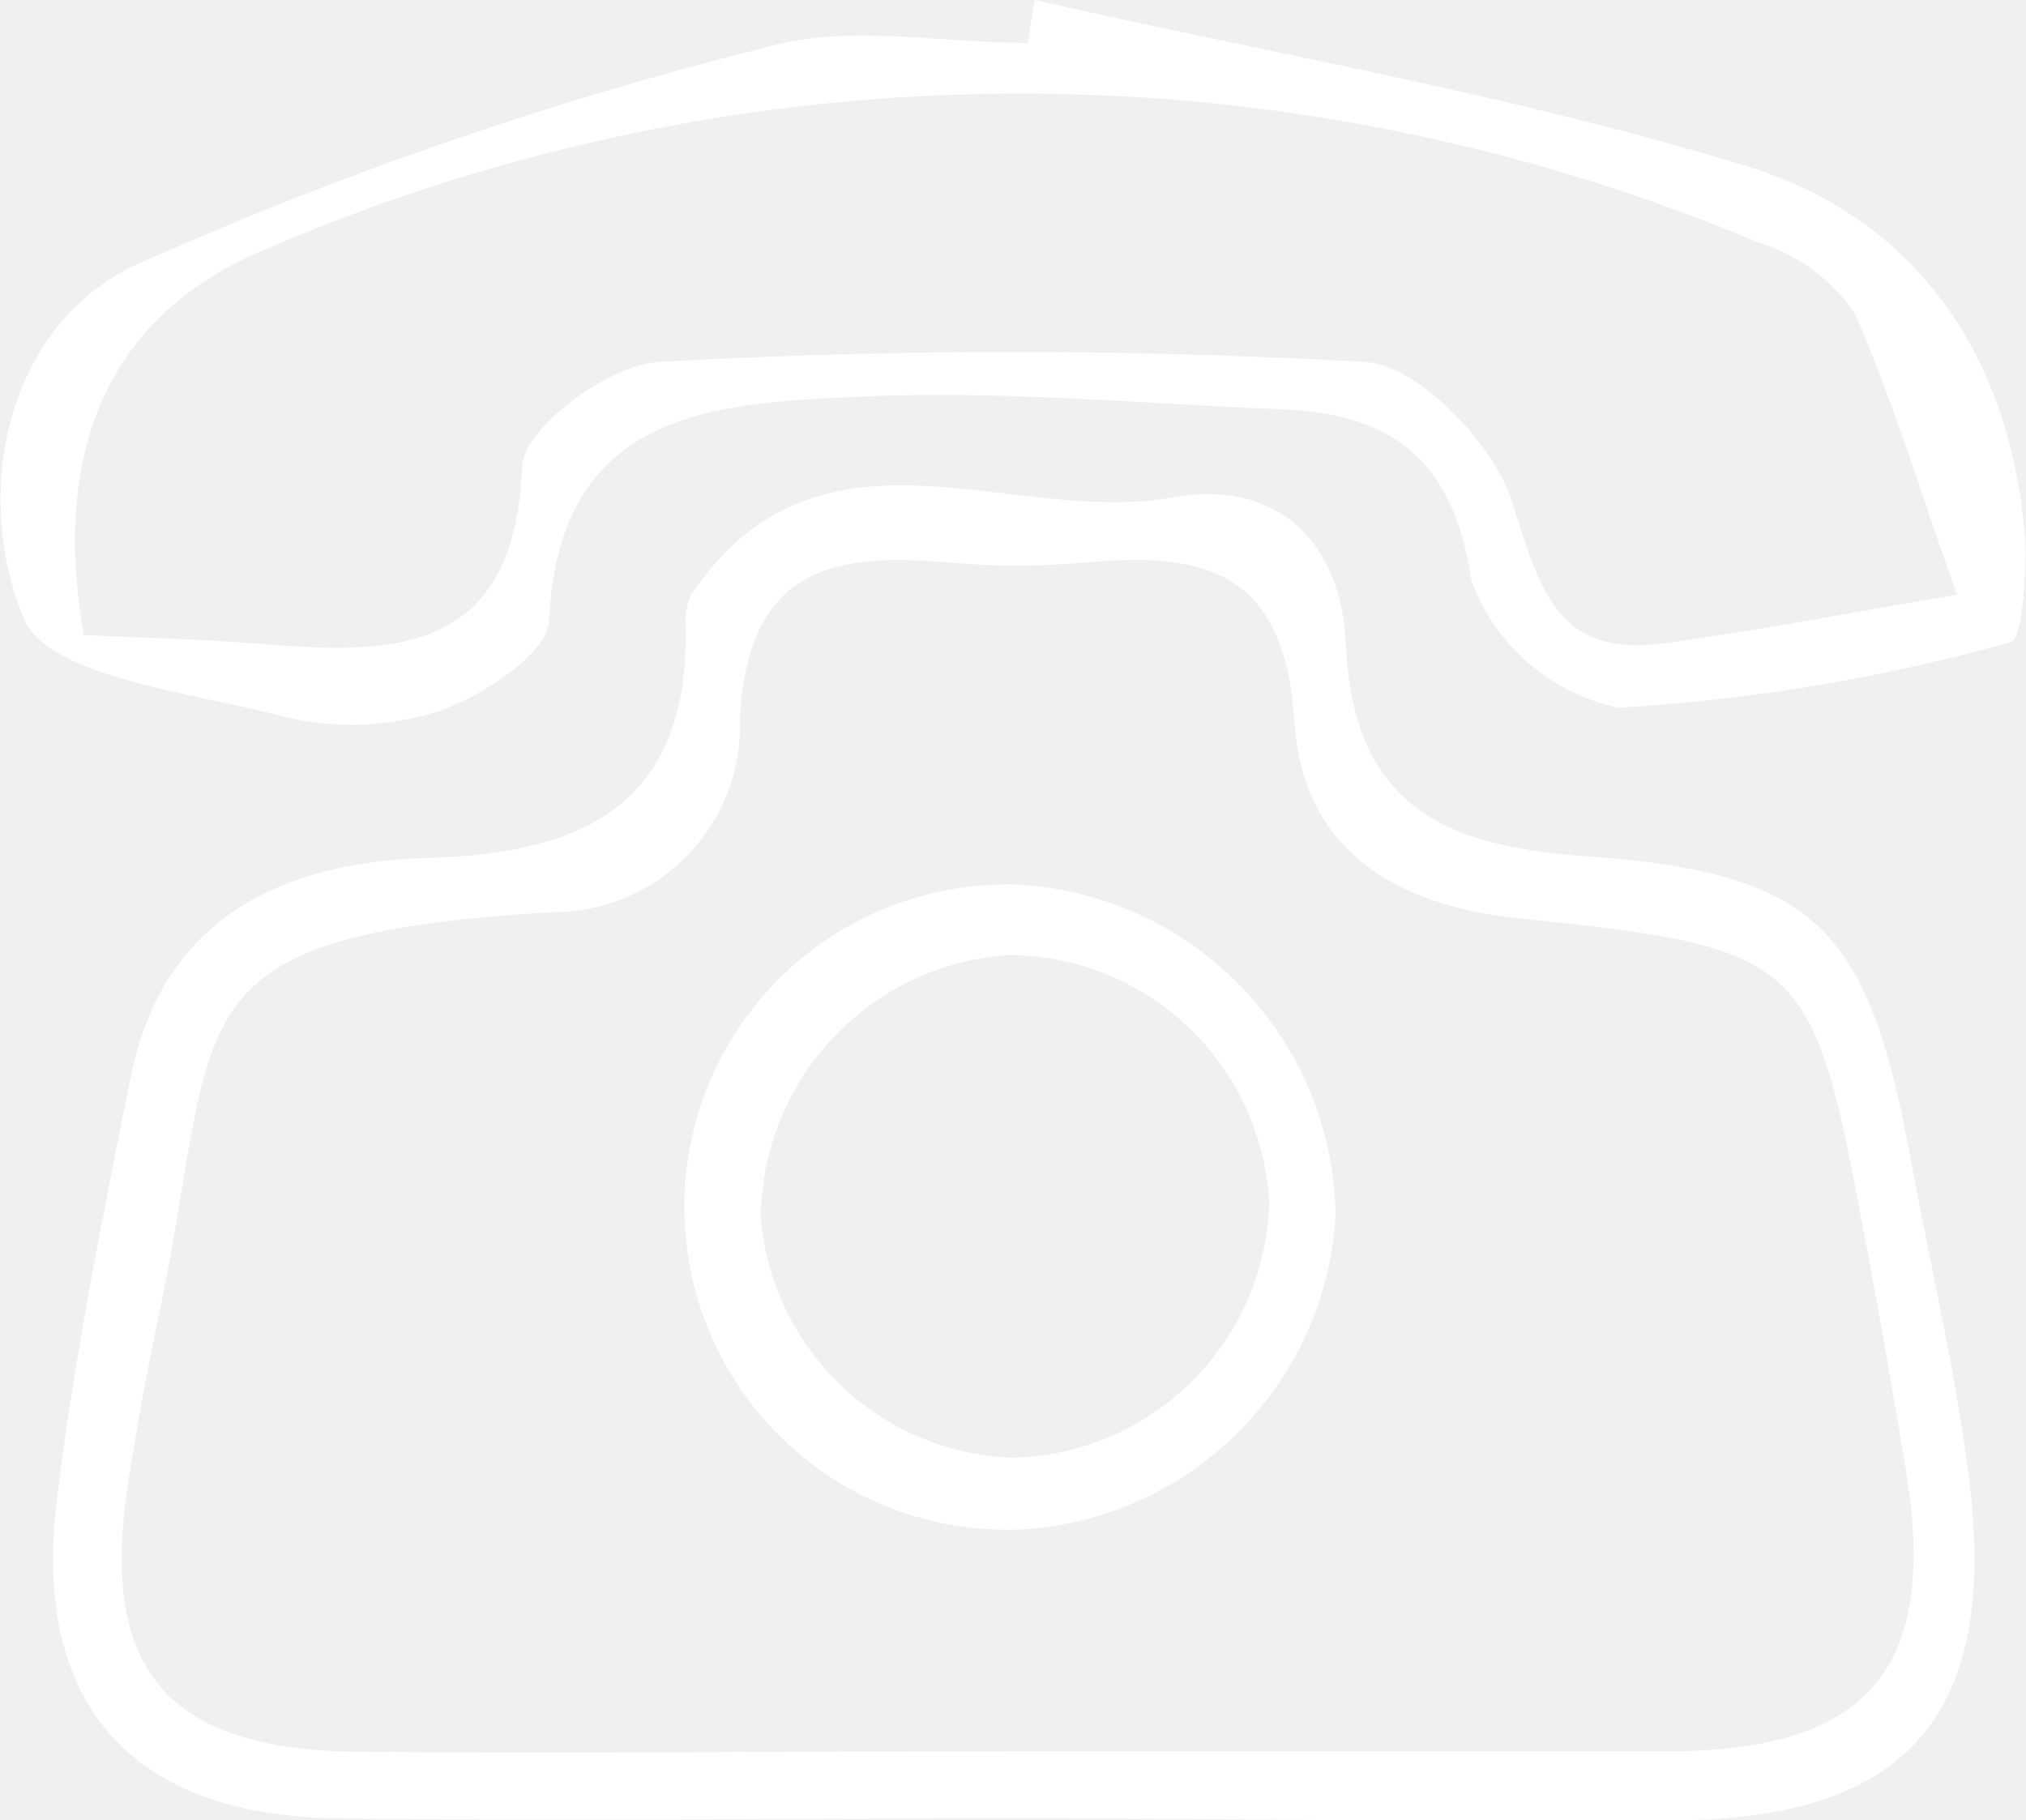
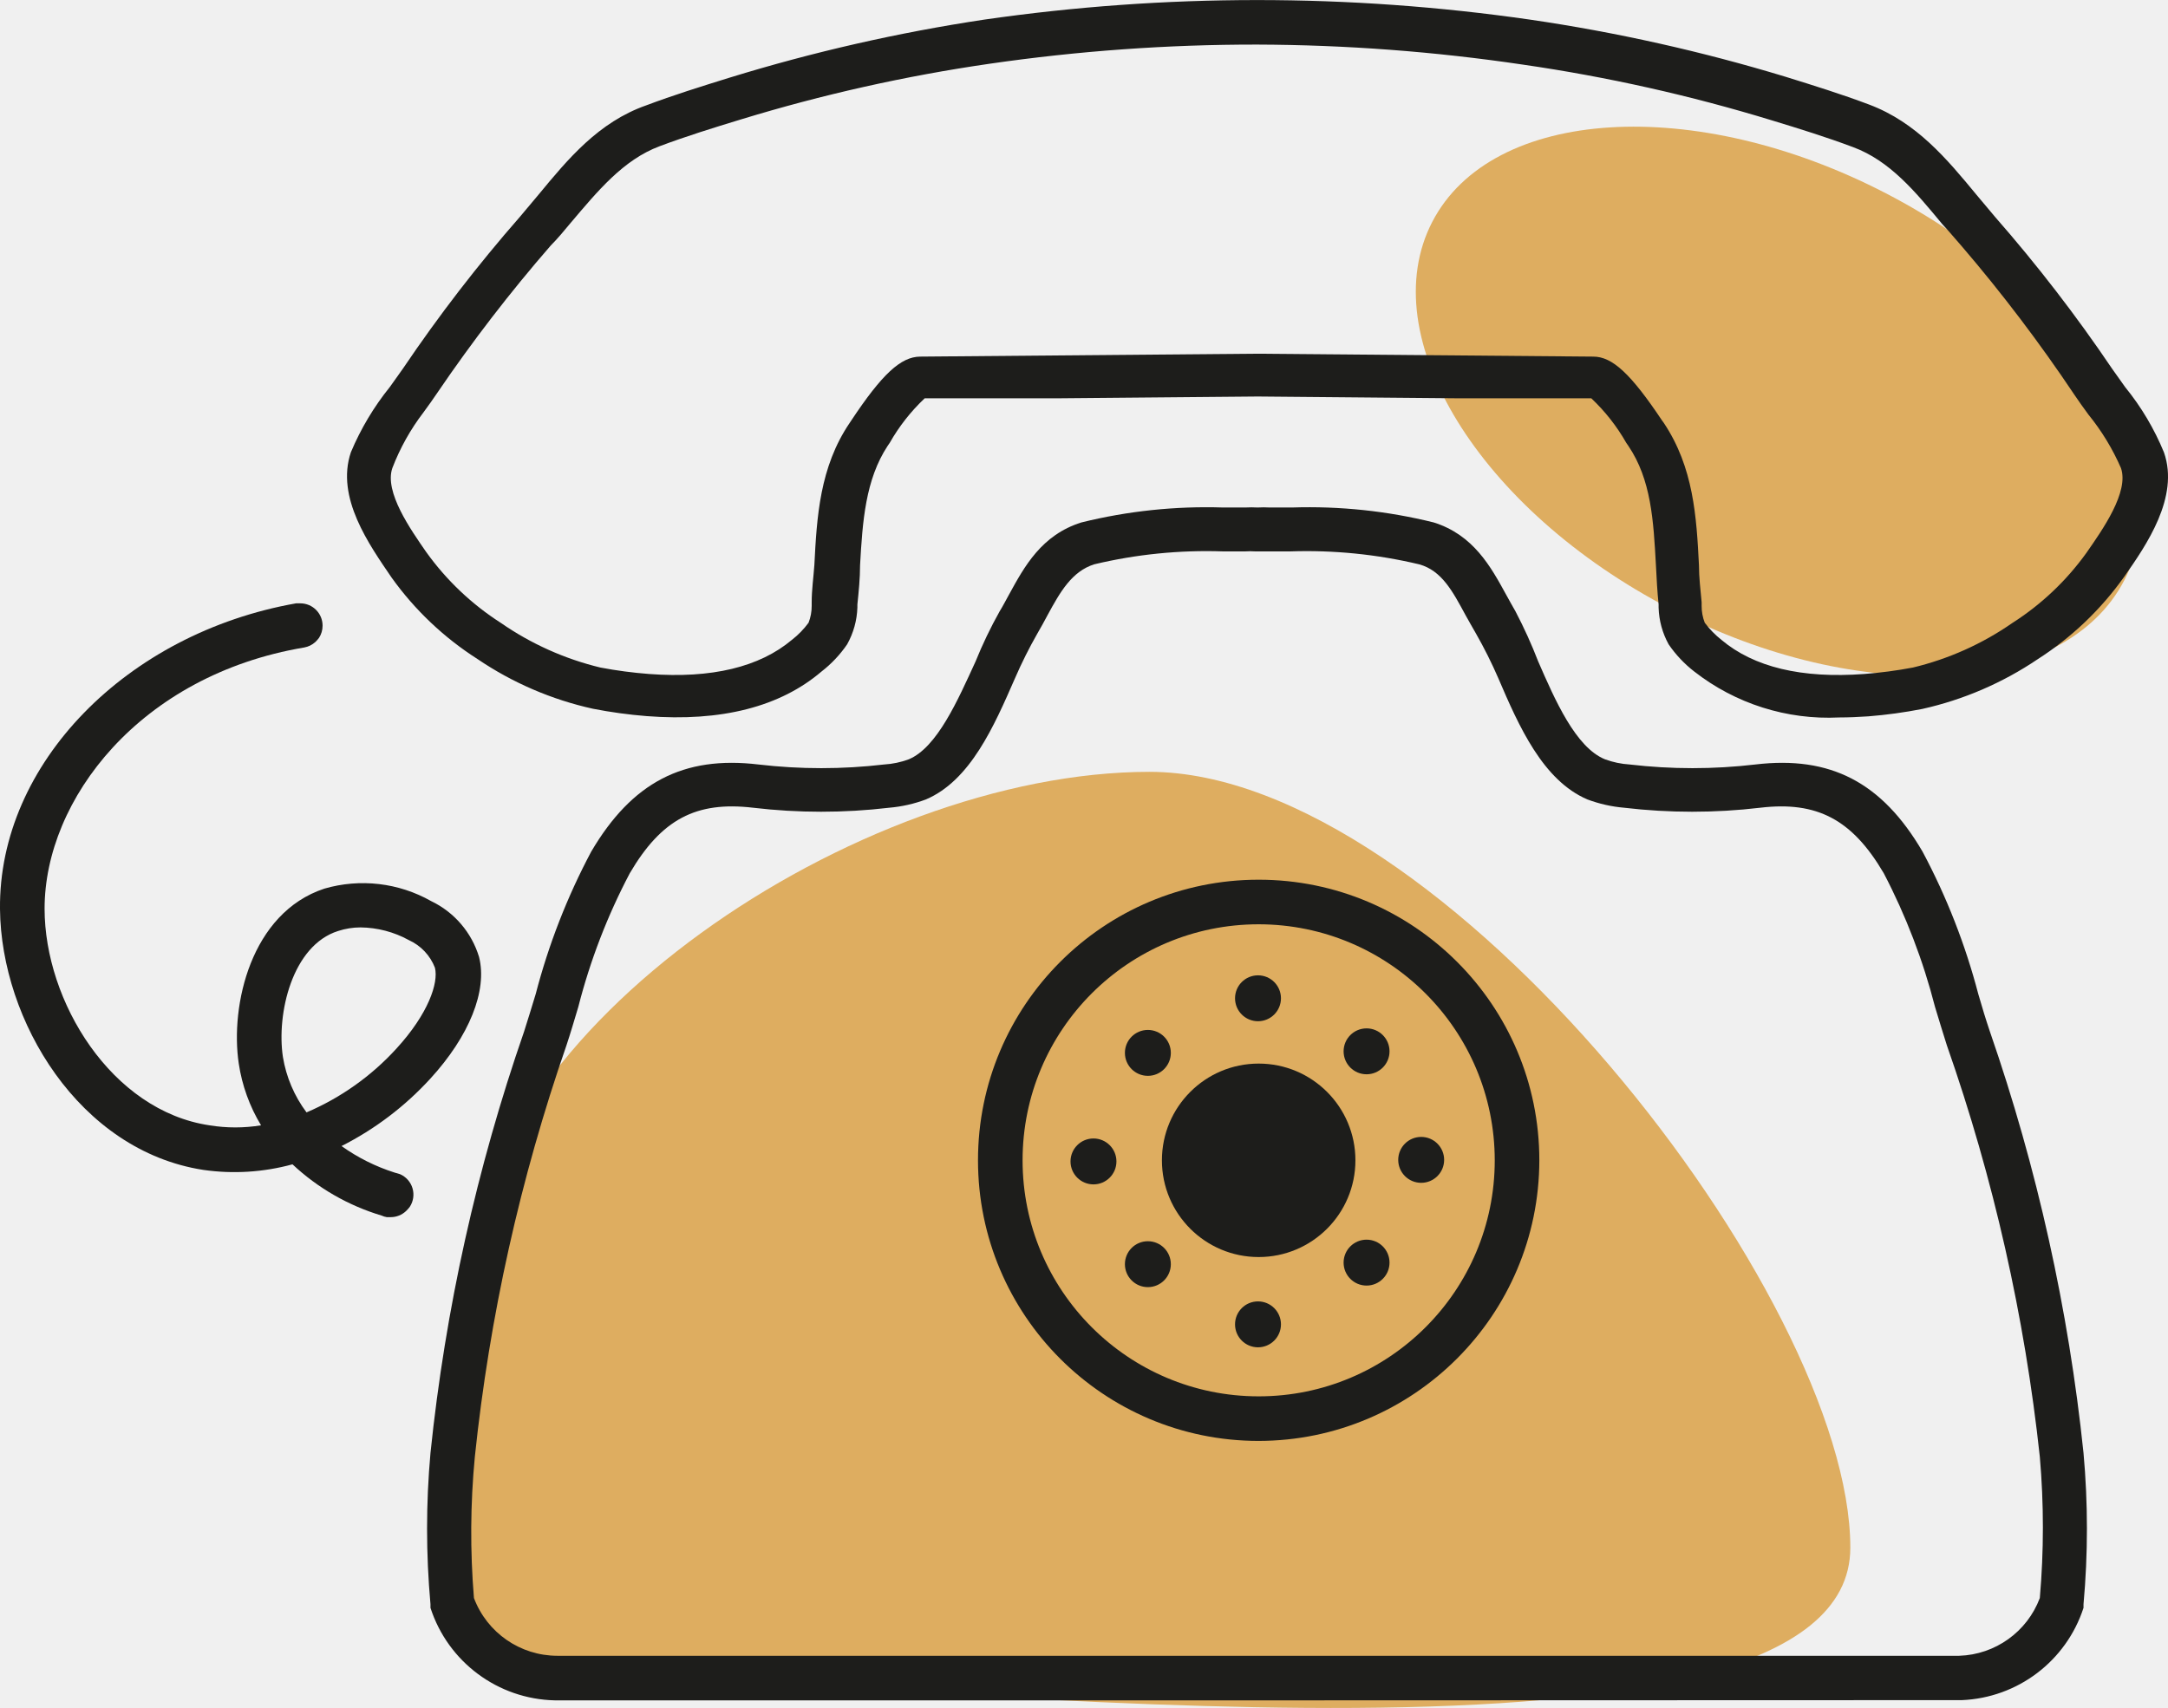
- <svg xmlns="http://www.w3.org/2000/svg" viewBox="0 0 39.62 35.59">
+ <svg xmlns="http://www.w3.org/2000/svg" viewBox="0 0 97.25 76.63">
  <defs>
-     <style>.cls-1{fill:#fff;}</style>
+     <style>.cls-1{fill:#dead60;}.cls-2{fill:#1d1d1b;}</style>
  </defs>
  <g id="Calque_2" data-name="Calque 2">
-     <g id="Desktop">
-       <path class="cls-1" d="M19.86,35.56c-4.44,0-8.89.06-13.33,0C2.6,35.49.66,33.36,1.1,29.45c.33-2.82.9-5.62,1.46-8.4.63-3.13,3-4.19,5.8-4.27,3-.09,5.1-1,5.05-4.48a1.25,1.25,0,0,1,.11-.67c2.49-3.72,6.26-1.33,9.4-1.9,2-.37,3.31.81,3.4,2.88.14,3,1.74,3.93,4.63,4.13,4.63.32,5.59,1.43,6.43,6,.39,2.13.9,4.24,1.15,6.38.5,4.43-1.26,6.43-5.68,6.48S24.19,35.56,19.86,35.56Zm-.05-1.31h0c4.32,0,8.64,0,13,0,3.79-.06,5.07-1.68,4.47-5.45-.26-1.57-.53-3.13-.83-4.69-1-5.38-1.16-5.58-6.75-6.15-2.52-.26-4.24-1.42-4.39-3.87-.18-2.89-1.73-3.31-4.05-3.09a15.56,15.56,0,0,1-2.73,0c-2.3-.21-3.92.16-4.06,3.07a3.65,3.65,0,0,1-3.66,3.77c-7.64.46-6.46,2-7.71,7.92-.24,1.11-.44,2.23-.61,3.35-.52,3.54.77,5.09,4.43,5.15C11.18,34.3,15.5,34.25,19.81,34.25Z" />
-       <path class="cls-1" d="M20.23,0c4.62,1.05,9.31,1.84,13.83,3.22,3.4,1,5.32,3.77,5.55,7.45,0,.65-.06,1.84-.29,1.89a36.38,36.38,0,0,1-7.67,1.28,3.9,3.9,0,0,1-2.88-2.51C28.4,8.85,27.08,8.05,24.91,8c-2.72-.12-5.46-.37-8.17-.24s-5.81.24-6,4.35c0,.65-1.28,1.49-2.13,1.79a5.6,5.6,0,0,1-3,.13C3.78,13.54,1,13.27.47,12.11c-1-2.4-.4-5.67,2.14-6.91A74.61,74.61,0,0,1,15,.92c1.58-.45,3.4-.08,5.1-.08ZM1.64,12.42c1.28.06,2.5.09,3.71.19,2.6.22,4.72,0,4.86-3.47,0-.75,1.69-2,2.65-2.06a123.06,123.06,0,0,1,13.85,0c1,.06,2.47,1.56,2.84,2.68.55,1.67.83,3.12,3,2.82,1.91-.26,3.81-.63,5.72-.95-.66-1.84-1.22-3.73-2-5.5a3.51,3.51,0,0,0-1.89-1.39,37.25,37.25,0,0,0-29.15.12C2.12,6.13,1,8.81,1.64,12.42Z" />
-       <path class="cls-1" d="M19.88,17.3a6.58,6.58,0,0,1,6.24,6.42A6.53,6.53,0,0,1,20,29.91a6.31,6.31,0,1,1-.13-12.61Zm4.94,6.25a5.11,5.11,0,0,0-5.1-4.87,5.18,5.18,0,0,0-4.84,5.15,5.12,5.12,0,0,0,4.94,4.68A5.14,5.14,0,0,0,24.82,23.55Z" />
+     <g id="Calque_1-2" data-name="Calque 1">
+       <ellipse class="cls-1" cx="79.76" cy="17.99" rx="10.5" ry="17.48" transform="translate(27.09 80.53) rotate(-62.6)" />
+       <path class="cls-1" d="M83,69.44c0,11.25-41.09,5.94-54.23,5.94s-7.61-6.58-7.61-17.83S38.43,34.63,51.56,34.63,83,58.18,83,69.44Z" />
+       <path class="cls-2" d="M56.46,64.65A12.59,12.59,0,1,1,69.05,52.06,12.61,12.61,0,0,1,56.46,64.65Zm0-23.18A10.59,10.59,0,1,0,67.05,52.06,10.6,10.6,0,0,0,56.46,41.47Z" />
+       <path class="cls-2" d="M57.4,76.29H24.89a6,6,0,0,1-5.58-4.15l0-.16a37.78,37.78,0,0,1,0-6.79,84.13,84.13,0,0,1,4.2-18.91c.17-.53.34-1.09.52-1.68a29.35,29.35,0,0,1,2.49-6.39c1.83-3.11,4.14-4.31,7.5-3.91a24.18,24.18,0,0,0,5.64,0,3.84,3.84,0,0,0,1.1-.23c1.28-.53,2.21-2.67,3-4.39a19.82,19.82,0,0,1,1.08-2.25c.15-.24.28-.5.42-.75.69-1.26,1.46-2.68,3.25-3.24a23.33,23.33,0,0,1,6.35-.67l1,0a4.91,4.91,0,0,1,.55,0,4.91,4.91,0,0,1,.55,0l1,0a23.25,23.25,0,0,1,6.35.67c1.79.56,2.57,2,3.25,3.24.14.25.28.51.42.75A21.62,21.62,0,0,1,69,29.68c.75,1.72,1.68,3.86,3,4.39a3.91,3.91,0,0,0,1.1.23,24.18,24.18,0,0,0,5.64,0c3.37-.4,5.68.8,7.5,3.91a29.39,29.39,0,0,1,2.5,6.39c.17.59.34,1.15.52,1.68a84.57,84.57,0,0,1,4.2,18.91,37.71,37.71,0,0,1,0,6.79l0,.16A6,6,0,0,1,88,76.28ZM21.26,71.7A4,4,0,0,0,25,74.29H87.88A4,4,0,0,0,91.5,71.7a36.53,36.53,0,0,0,0-6.34h0A82.48,82.48,0,0,0,87.33,46.9c-.17-.54-.35-1.12-.53-1.72a28,28,0,0,0-2.3-6c-1.42-2.42-3-3.24-5.54-2.94a26,26,0,0,1-6.11,0,6.19,6.19,0,0,1-1.64-.37c-2-.85-3.08-3.29-4-5.44a20.5,20.5,0,0,0-1-2c-.16-.27-.31-.55-.47-.83-.57-1.05-1.06-2-2.08-2.28a21.77,21.77,0,0,0-5.79-.58l-1,0h-.57a3.12,3.12,0,0,0-.44,0l-1,0a21.66,21.66,0,0,0-5.78.58c-1,.32-1.52,1.23-2.09,2.28-.15.28-.3.56-.46.83a20.5,20.5,0,0,0-1,2c-.94,2.15-2,4.59-4,5.44a6.19,6.19,0,0,1-1.64.37,26,26,0,0,1-6.11,0c-2.56-.3-4.11.52-5.53,2.94a27.46,27.46,0,0,0-2.31,6c-.18.6-.35,1.18-.53,1.72a82.52,82.52,0,0,0-4.11,18.46A35.64,35.64,0,0,0,21.26,71.7Z" />
+       <path class="cls-2" d="M82.5,32.19A9.77,9.77,0,0,1,76,30.13a5.38,5.38,0,0,1-1.15-1.22,3.63,3.63,0,0,1-.45-1.65v-.14c-.06-.58-.09-1.17-.12-1.76-.11-2-.21-3.84-1.24-5.36l-.09-.13a8.56,8.56,0,0,0-1.57-2l-6.07,0-8.89-.08-8.87.08-6.07,0a8.56,8.56,0,0,0-1.57,2l-.09.13c-1,1.52-1.13,3.39-1.24,5.36,0,.59-.06,1.18-.12,1.76v.14A3.63,3.63,0,0,1,38,28.91a5.38,5.38,0,0,1-1.15,1.22c-1.85,1.58-4.49,2.26-7.84,2a21.38,21.38,0,0,1-2.41-.33,15,15,0,0,1-5.18-2.23,14,14,0,0,1-3.85-3.65c-1-1.47-2.52-3.59-1.83-5.63a12.16,12.16,0,0,1,1.75-2.93l.59-.83a68.58,68.58,0,0,1,5.24-6.8l.84-1c1.32-1.6,2.69-3.25,4.82-4,1.22-.46,2.47-.85,3.76-1.25A78.44,78.44,0,0,1,44.15.88a85.8,85.8,0,0,1,24.48,0A78.44,78.44,0,0,1,80.08,3.44c1.29.4,2.54.79,3.76,1.25,2.13.8,3.5,2.45,4.82,4.05l.84,1a68.58,68.58,0,0,1,5.24,6.8l.59.83a11.63,11.63,0,0,1,1.74,2.93h0c.7,2-.79,4.16-1.78,5.57a14.06,14.06,0,0,1-3.89,3.71,15.15,15.15,0,0,1-5.18,2.23,21.38,21.38,0,0,1-2.41.33C83.36,32.17,82.92,32.19,82.5,32.19ZM56.39,2a83.11,83.11,0,0,0-12,.86,74.81,74.81,0,0,0-11.16,2.5c-1.25.38-2.47.76-3.64,1.2-1.63.61-2.77,2-4,3.45-.29.35-.58.7-.88,1a70.26,70.26,0,0,0-5.09,6.61c-.19.28-.4.58-.63.89A10,10,0,0,0,17.6,21c-.37,1.07.82,2.76,1.52,3.77a12.26,12.26,0,0,0,3.35,3.18,13.3,13.3,0,0,0,4.46,2,19.69,19.69,0,0,0,2.19.29c2.8.21,4.95-.31,6.4-1.53a3.86,3.86,0,0,0,.75-.77,2.06,2.06,0,0,0,.14-.76l0-.16c0-.55.08-1.11.12-1.67.11-2.16.24-4.39,1.58-6.37l.08-.12c1.38-2.08,2.22-2.85,3.08-2.86l15.09-.13,15.11.13c.86,0,1.69.78,3.08,2.86l.08.11c1.34,2,1.47,4.22,1.58,6.38,0,.56.07,1.12.12,1.67l0,.16a2.06,2.06,0,0,0,.14.76,4.15,4.15,0,0,0,.75.77c1.45,1.22,3.59,1.74,6.4,1.53a19.69,19.69,0,0,0,2.19-.29,13.21,13.21,0,0,0,4.46-2,12.11,12.11,0,0,0,3.31-3.13c.74-1.06,1.93-2.75,1.56-3.82a10.36,10.36,0,0,0-1.46-2.4c-.23-.31-.44-.61-.63-.89A70.26,70.26,0,0,0,88,11.05c-.3-.34-.59-.69-.88-1-1.21-1.46-2.35-2.84-4-3.45-1.17-.44-2.39-.82-3.64-1.2a74.81,74.81,0,0,0-11.16-2.5A83.11,83.11,0,0,0,56.39,2Z" />
+       <circle class="cls-2" cx="49.05" cy="52.11" r="1.03" />
+       <circle class="cls-2" cx="63.75" cy="52.04" r="1.03" />
+       <circle class="cls-2" cx="56.43" cy="44.79" r="1.03" />
+       <circle class="cls-2" cx="56.43" cy="59.42" r="1.03" />
+       <circle class="cls-2" cx="51.49" cy="47.24" r="1.03" />
+       <circle class="cls-2" cx="61.3" cy="47.17" r="1.03" />
+       <circle class="cls-2" cx="51.49" cy="56.72" r="1.03" />
+       <circle class="cls-2" cx="61.3" cy="56.65" r="1.03" />
+       <circle class="cls-2" cx="56.46" cy="52.06" r="4.34" />
+       <path class="cls-2" d="M19.3,48.4c1.75-1.91,2.57-3.95,2.19-5.46a4.09,4.09,0,0,0-2.15-2.51,6.21,6.21,0,0,0-4.79-.56c-3.3,1.09-4.23,5.24-3.84,7.85a7.5,7.5,0,0,0,1,2.77,7.16,7.16,0,0,1-2.31,0C5,49.84,2,44.93,2,40.77,2,35.87,6.28,30.29,13.65,29.05a1,1,0,0,0,.49-.24,1.54,1.54,0,0,0,.17-.19,1,1,0,0,0,.16-.55,1,1,0,0,0-1-1l-.19,0C5.69,28.41-.07,34.26,0,40.79c.05,5,3.55,10.84,9.12,11.7a9.86,9.86,0,0,0,4-.25,10.08,10.08,0,0,0,4,2.3.88.88,0,0,0,.23.07l.19,0a1,1,0,0,0,.67-.27,1.54,1.54,0,0,0,.17-.19,1,1,0,0,0-.44-1.47h0l-.24-.07a8.56,8.56,0,0,1-2.38-1.19A13.92,13.92,0,0,0,19.3,48.4Zm-5.55,1.51a5.68,5.68,0,0,1-1.06-2.49c-.29-1.93.41-5,2.48-5.65a3.24,3.24,0,0,1,1-.16,4.6,4.6,0,0,1,2.17.57,2.25,2.25,0,0,1,1.17,1.24c.17.68-.3,2.07-1.73,3.63A11.63,11.63,0,0,1,13.75,49.91Z" />
    </g>
  </g>
</svg>
